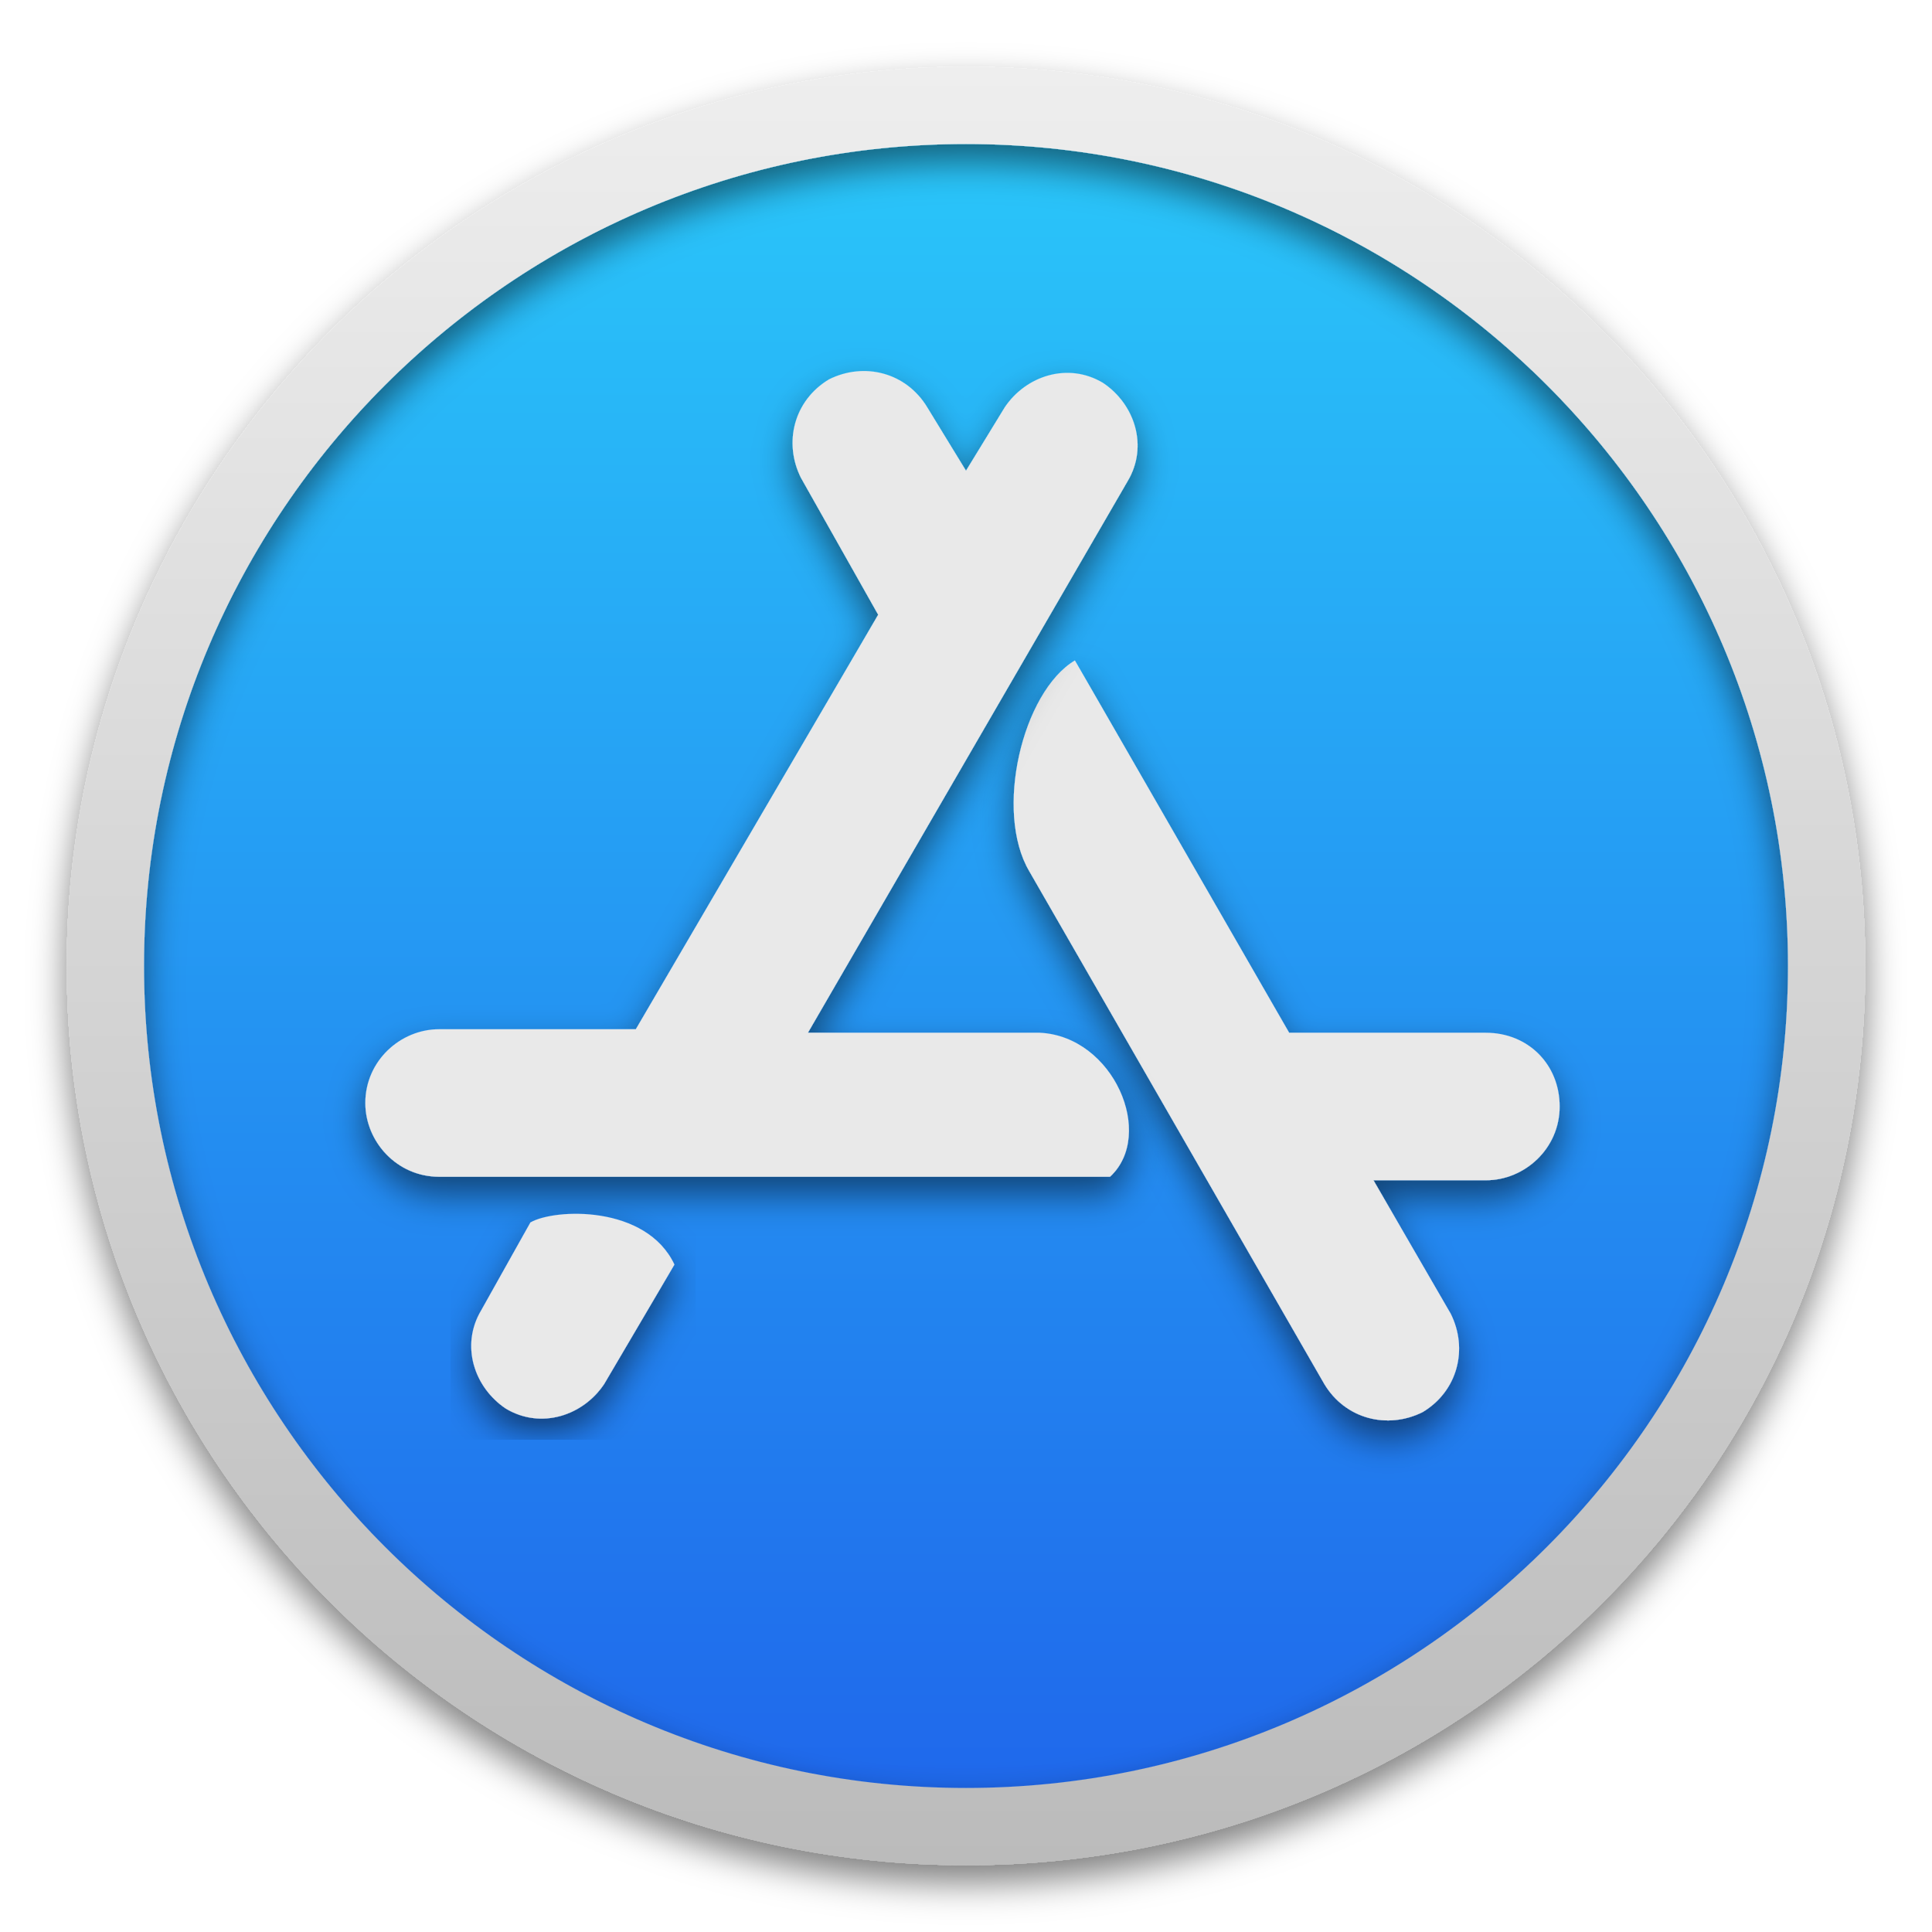
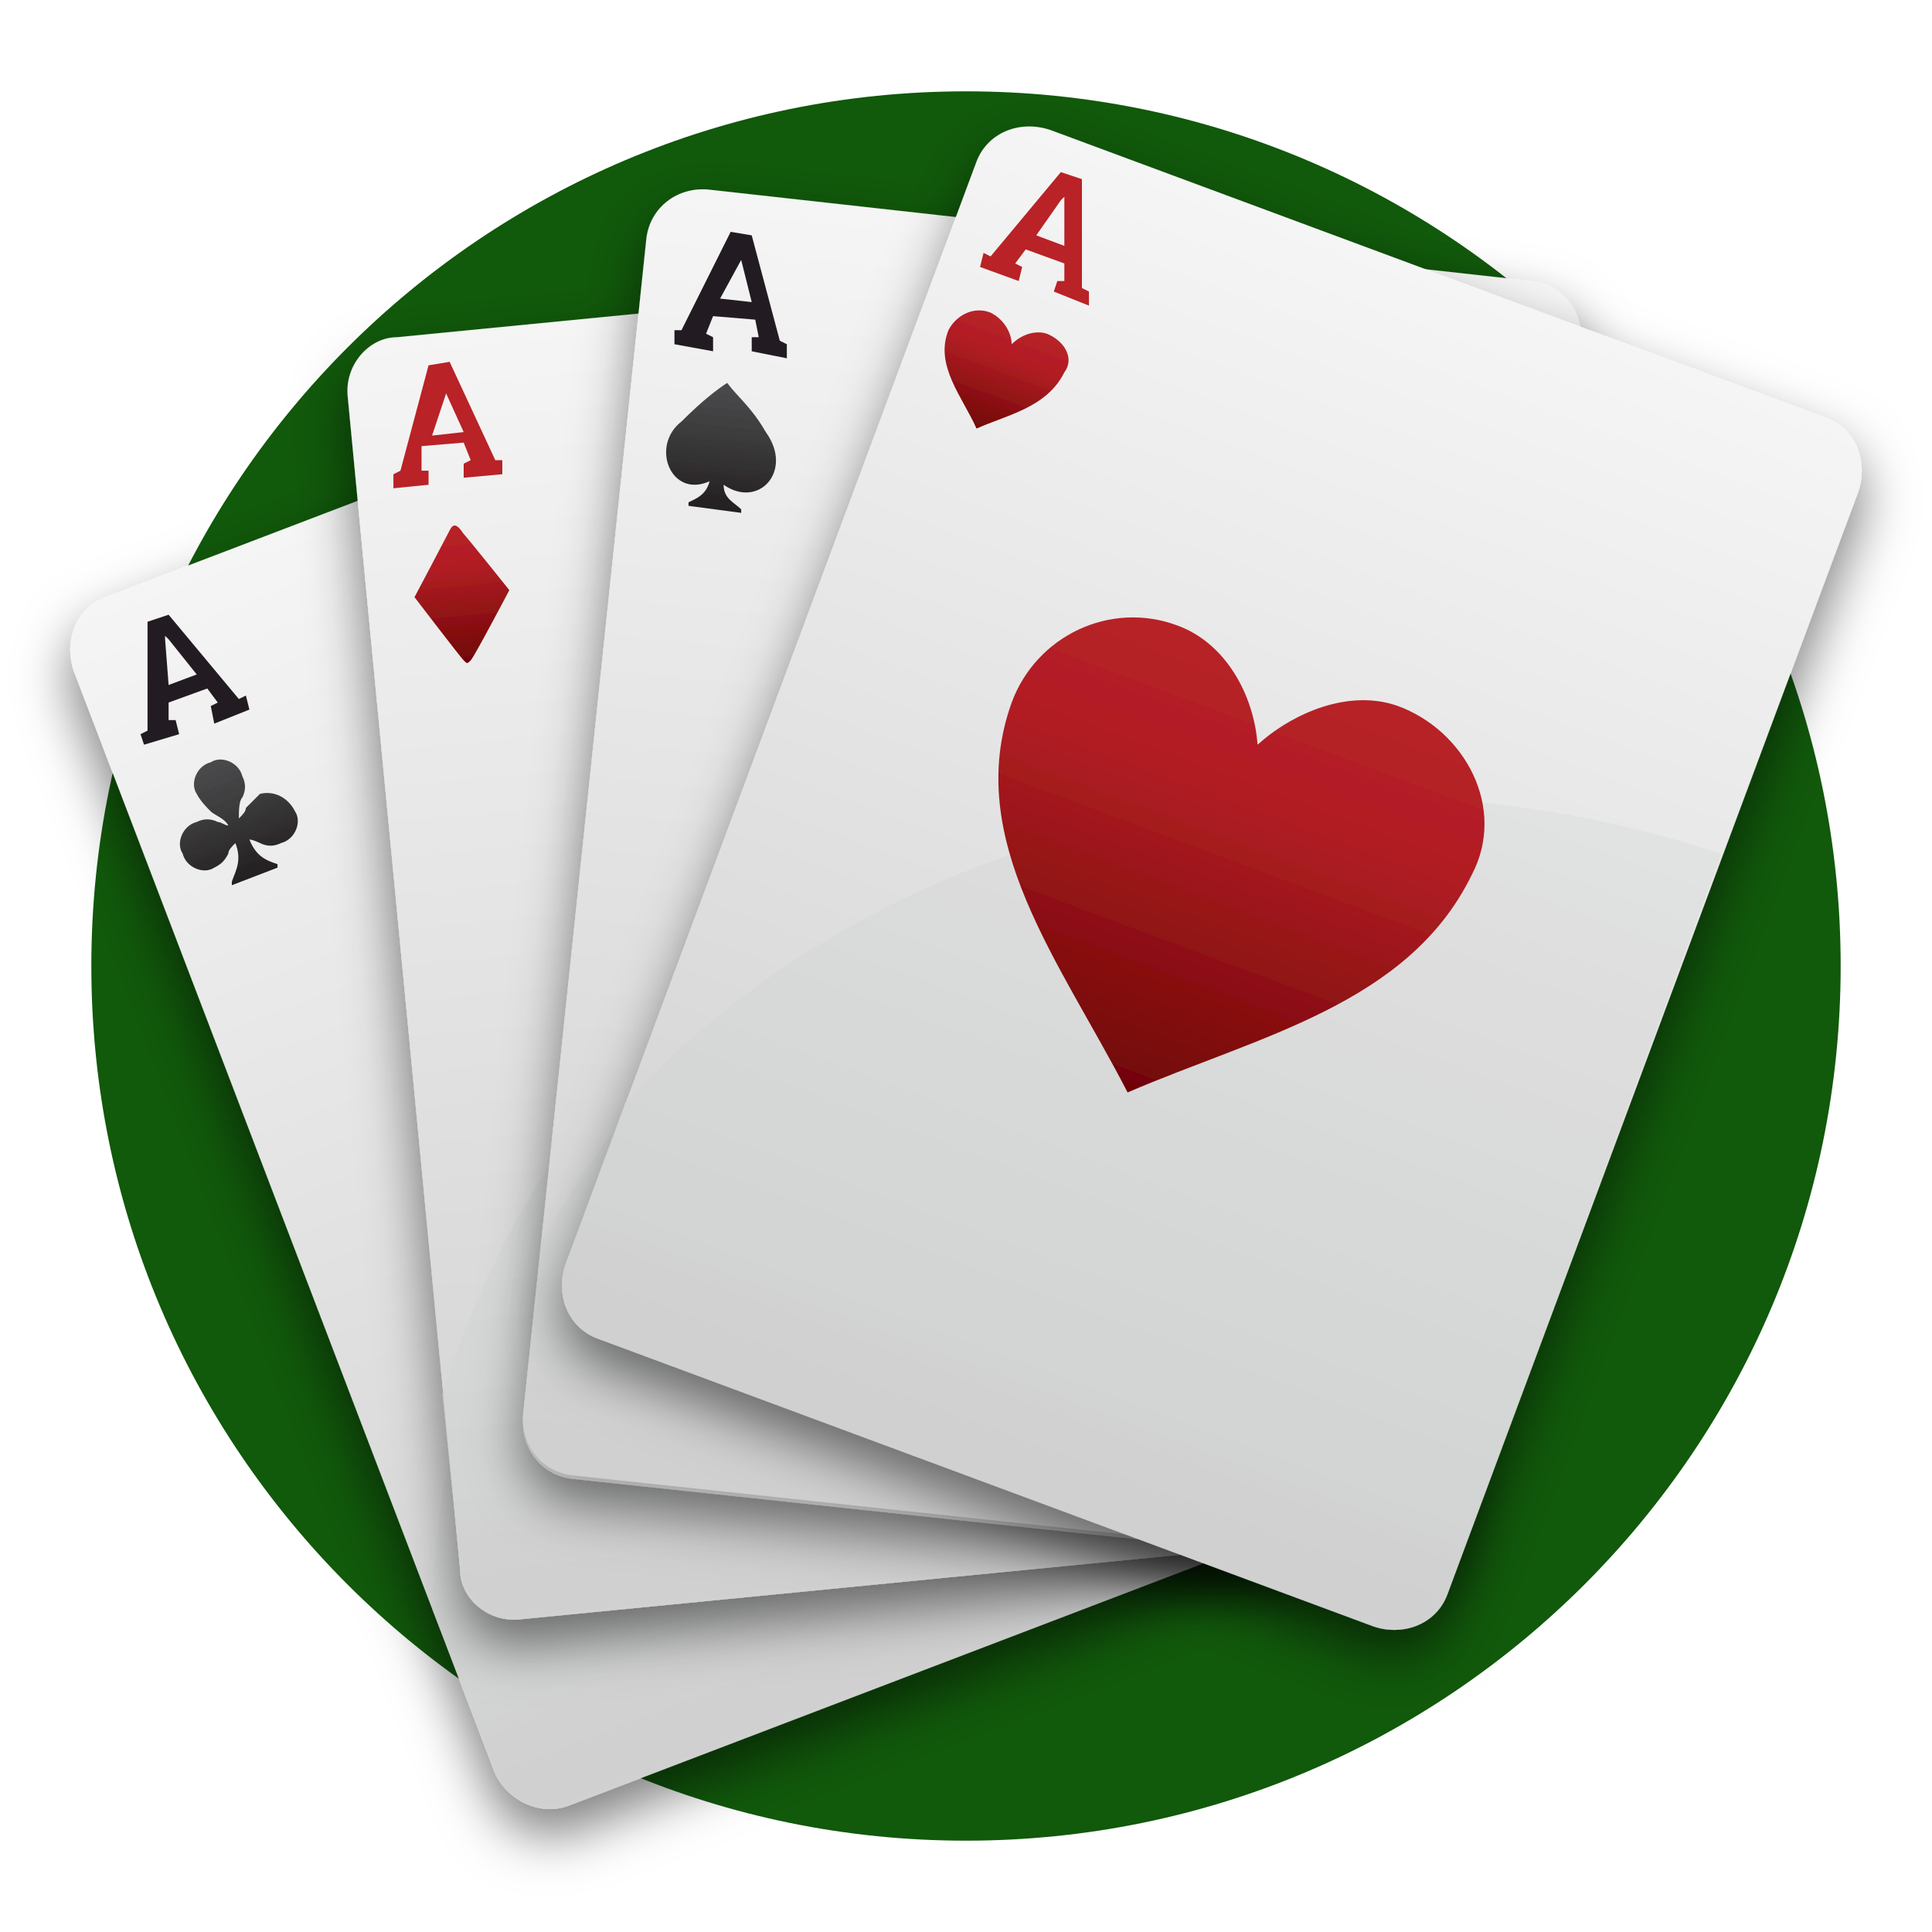
<svg xmlns="http://www.w3.org/2000/svg" viewBox="0 0 55 55">
  <style type="text/css">
- 		.st0{fill:url(#SVGID_1_);}
- 		.st1{fill:url(#SVGID_2_);filter:url(#defapp-filter-1);}
- 		.st2{fill:#E9E9E9;filter:url(#defapp-filter-1);}
+ 		.st0{fill:#11590B;}
+ 		.st1{fill:url(#SVGID_1_);}
+ 		.st2{fill:#231F20;}
+ 		.st3{opacity:0.3;fill:url(#SVGID_2_);enable-background:new;}
+ 		.st4{fill:url(#SVGID_3_);}
+ 		.st5{fill:url(#SVGID_4_);}
+ 		.st6{fill:#B92025;}
+ 		.st7{opacity:0.3;fill:url(#SVGID_5_);enable-background:new;}
+ 		.st8{fill:url(#SVGID_6_);}
+ 		.st9{fill:url(#SVGID_7_);}
+ 		.st10{fill:url(#SVGID_8_);}
+ 		.st11{opacity:0.3;fill:url(#SVGID_9_);enable-background:new;}
+ 		.st12{fill:url(#SVGID_10_);}
+ 		.st13{opacity:0.3;fill:url(#SVGID_11_);enable-background:new;}
+ 		.st14{fill:url(#SVGID_12_);}
+ 		.st15{fill:url(#center_1_);}
	</style>
-   <linearGradient id="SVGID_1_" gradientUnits="userSpaceOnUse" x1="27.5" y1="2.999" x2="27.5" y2="52.001">
-     <stop offset="0" style="stop-color:#2AC8FA" />
-     <stop offset="1" style="stop-color:#1F66EB" />
+   <linearGradient id="SVGID_1_" gradientUnits="userSpaceOnUse" x1="125.246" y1="118.316" x2="125.246" y2="81.574" gradientTransform="matrix(0.9346 -0.3558 -0.3558 -0.9346 -60.9011 167.942)">
+     <stop offset="0" style="stop-color:#F5F5F5" />
+     <stop offset="1" style="stop-color:#D1D1D1" />
  </linearGradient>
-   <linearGradient id="SVGID_2_" gradientUnits="userSpaceOnUse" x1="27.5" y1="1.934" x2="27.5" y2="53.066">
-     <stop offset="0" style="stop-color:#eee" />
-     <stop offset="1" style="stop-color:#bbb" />
+   <linearGradient id="SVGID_2_" gradientUnits="userSpaceOnUse" x1="125.245" y1="105.702" x2="125.245" y2="81.574" gradientTransform="matrix(0.9346 -0.3558 -0.3558 -0.9346 -60.9011 167.942)">
+     <stop offset="0" style="stop-color:#D0D2D3" />
+     <stop offset="1" style="stop-color:#CCCECF" />
  </linearGradient>
-   <filter filterUnits="objectBoundingBox" id="defapp-filter-1">
-     <feOffset dx="0" dy=".5" in="SourceAlpha" result="defappShadowOffsetOuter1" />
-     <feGaussianBlur stdDeviation=".5" in="defappShadowOffsetOuter1" result="defappShadowBlurOuter1" />
-     <feColorMatrix values="0 0 0 0 0   0 0 0 0 0   0 0 0 0 0  0 0 0 0.5 0" type="matrix" in="defappShadowBlurOuter1" result="defappShadowMatrixOuter1" />
+   <linearGradient id="SVGID_3_" gradientUnits="userSpaceOnUse" x1="114.599" y1="112.85" x2="114.599" y2="109.37" gradientTransform="matrix(0.9346 -0.3558 -0.3558 -0.9346 -60.9011 167.942)">
+     <stop offset="0" style="stop-color:#4A4A4C" />
+     <stop offset="0.3" style="stop-color:#404041" />
+     <stop offset="1" style="stop-color:#231F20" />
+   </linearGradient>
+   <linearGradient id="SVGID_4_" gradientUnits="userSpaceOnUse" x1="49.041" y1="71.361" x2="49.041" y2="34.616" gradientTransform="matrix(0.9954 -9.560000e-02 -9.560000e-02 -0.9954 -18.9745 84.146)">
+     <stop offset="0" style="stop-color:#F5F5F5" />
+     <stop offset="1" style="stop-color:#D1D1D1" />
+   </linearGradient>
+   <linearGradient id="SVGID_5_" gradientUnits="userSpaceOnUse" x1="49.041" y1="58.747" x2="49.041" y2="34.616" gradientTransform="matrix(0.9954 -9.560000e-02 -9.560000e-02 -0.9954 -18.9745 84.146)">
+     <stop offset="0" style="stop-color:#D0D2D3" />
+     <stop offset="1" style="stop-color:#CCCECF" />
+   </linearGradient>
+   <linearGradient id="SVGID_6_" gradientUnits="userSpaceOnUse" x1="38.408" y1="65.846" x2="38.408" y2="61.918" gradientTransform="matrix(0.9954 -9.560000e-02 -9.560000e-02 -0.9954 -18.9745 84.146)">
+     <stop offset="0" style="stop-color:#B72026" />
+     <stop offset="0.3" style="stop-color:#B11F24" />
+     <stop offset="1" style="stop-color:#710506" />
+   </linearGradient>
+   <linearGradient id="SVGID_7_" gradientUnits="userSpaceOnUse" x1="0.457" y1="29.54" x2="0.457" y2="-7.204" gradientTransform="matrix(0.9944 0.1057 0.1057 -0.9944 28.2907 36.0835)">
+     <stop offset="0" style="stop-color:#F5F5F5" />
+     <stop offset="1" style="stop-color:#D1D1D1" />
+   </linearGradient>
+   <linearGradient id="SVGID_8_" gradientUnits="userSpaceOnUse" x1="-10.176" y1="24.206" x2="-10.176" y2="20.593" gradientTransform="matrix(0.9944 0.1057 0.1057 -0.9944 28.2907 36.0835)">
+     <stop offset="0" style="stop-color:#4A4A4C" />
+     <stop offset="0.3" style="stop-color:#404041" />
+     <stop offset="1" style="stop-color:#231F20" />
+   </linearGradient>
+   <linearGradient id="SVGID_9_" gradientUnits="userSpaceOnUse" x1="0.457" y1="16.926" x2="0.457" y2="-7.204" gradientTransform="matrix(0.9944 0.1057 0.1057 -0.9944 28.2907 36.0835)">
+     <stop offset="0" style="stop-color:#D0D2D3" />
+     <stop offset="1" style="stop-color:#CCCECF" />
+   </linearGradient>
+   <linearGradient id="SVGID_10_" gradientUnits="userSpaceOnUse" x1="-56.229" y1="-25.841" x2="-56.229" y2="-62.584" gradientTransform="matrix(0.9369 0.3497 0.3497 -0.9369 102.6233 3.236)">
+     <stop offset="0" style="stop-color:#F5F5F5" />
+     <stop offset="1" style="stop-color:#D1D1D1" />
+   </linearGradient>
+   <linearGradient id="SVGID_11_" gradientUnits="userSpaceOnUse" x1="-56.229" y1="-38.455" x2="-56.229" y2="-62.584" gradientTransform="matrix(0.9369 0.3497 0.3497 -0.9369 102.6233 3.236)">
+     <stop offset="0" style="stop-color:#D0D2D3" />
+     <stop offset="1" style="stop-color:#CCCECF" />
+   </linearGradient>
+   <linearGradient id="SVGID_12_" gradientUnits="userSpaceOnUse" x1="-66.86" y1="-31.356" x2="-66.86" y2="-34.607" gradientTransform="matrix(0.9369 0.3497 0.3497 -0.9369 102.6233 3.236)">
+     <stop offset="0" style="stop-color:#B72026" />
+     <stop offset="0.3" style="stop-color:#B11F24" />
+     <stop offset="1" style="stop-color:#710506" />
+   </linearGradient>
+   <linearGradient id="center_1_" gradientUnits="userSpaceOnUse" x1="-56.228" y1="-37.752" x2="-56.228" y2="-50.673" gradientTransform="matrix(0.9369 0.3497 0.3497 -0.9369 102.6233 3.236)">
+     <stop offset="0" style="stop-color:#B72026" />
+     <stop offset="0.3" style="stop-color:#B11F24" />
+     <stop offset="1" style="stop-color:#710506" />
+   </linearGradient>
+   <filter x="-6.1%" y="-3.9%" width="112.1%" height="113.2%" filterUnits="objectBoundingBox" id="solitaire-filter-1">
+     <feOffset dx="0" dy=".75" in="SourceAlpha" result="numbersShadowOffsetOuter2" />
+     <feGaussianBlur stdDeviation=".75" in="numbersShadowOffsetOuter2" result="numbersShadowBlurOuter2" />
+     <feColorMatrix values="0 0 0 0 0   0 0 0 0 0   0 0 0 0 0  0 0 0 0.5 0" type="matrix" in="numbersShadowBlurOuter2" result="numbersShadowMatrixOuter2" />
    <feMerge>
-       <feMergeNode in="defappShadowMatrixOuter1" />
+       <feMergeNode in="numbersShadowMatrixOuter2" />
      <feMergeNode in="SourceGraphic" />
    </feMerge>
  </filter>
-   <circle class="st0" cx="27.5" cy="27.5" r="24.5" />
-   <path class="st1" d="M27.5,1.9C13.4,1.9,1.9,13.4,1.9,27.5s11.4,25.6,25.6,25.6s25.6-11.4,25.6-25.6S41.6,1.9,27.5,1.9z M27.5,50.9 c-12.9,0-23.4-10.5-23.4-23.4S14.6,4.1,27.5,4.1s23.4,10.5,23.4,23.4S40.4,50.9,27.5,50.9z" />
-   <path class="st2" d="M42.3,29.4h-5.6l-6.1-10.6c-1.5,0.9-2.3,4.3-1.3,6l8.4,14.6c0.6,1,1.8,1.3,2.8,0.8c1-0.6,1.3-1.8,0.8-2.8 l-2.2-3.8h3.2c1.1,0,2.1-0.9,2.1-2.1C44.4,30.3,43.5,29.4,42.3,29.4z" />
-   <path class="st2" d="M29.6,29.4H23l9.1-15.7c0.6-1,0.2-2.2-0.7-2.8c-1-0.6-2.2-0.2-2.8,0.7l-1.1,1.8l-1.1-1.8 c-0.6-1-1.8-1.3-2.8-0.8c-1,0.6-1.3,1.8-0.8,2.8l2.2,3.9l-6.9,11.8h-5.6c-1.1,0-2.1,0.9-2.1,2.1c0,1.1,0.9,2.1,2.1,2.1h19.1 C32.9,32.3,31.7,29.5,29.6,29.4z" />
-   <path class="st2" d="M15.1,34.8l-1.4,2.5c-0.6,1-0.2,2.2,0.7,2.8c1,0.6,2.2,0.2,2.8-0.7l2-3.4C18.4,34.3,15.8,34.4,15.1,34.8z" />
+   <circle class="st0" cx="27.5" cy="27.5" r="24.9" />
+   <g id="club-ace" filter="url(#solitaire-filter-1)">
+     <path class="st1" d="M39.1,40.9c0.3,0.8-0.1,1.7-0.9,2.1l-22,8.4c-0.8,0.3-1.7-0.1-2.1-0.9L2.1,19.1C1.8,18.2,2.2,17.3,3,17l22-8.4 c0.8-0.3,1.7,0.1,2.1,0.9L39.1,40.9z" />
+     <path class="st2" d="M4.1,21.2L4,20.9l0.2-0.1l0-3.1l0.6-0.2l2,2.4l0.2-0.1l0.1,0.4l-1,0.4L6,20.1L6.2,20l-0.3-0.4L4.8,20l0,0.5 l0.2,0l0.1,0.4L4.1,21.2z M4.8,19.5l0.8-0.3l-0.8-1l-0.1-0.1l0,0l0,0.1L4.8,19.5z" />
+     <path class="st3" d="M12.3,45.8l1.8,4.6c0.3,0.8,1.2,1.2,2.1,0.9l22-8.4c0.8-0.3,1.2-1.2,0.9-2.1l-8-21.1 C19.7,24.7,12.6,35.1,12.3,45.8z" />
+     <path class="st4" d="M7.4,22.6C7.3,22.7,7.1,22.9,7,23c0,0.1-0.1,0.2-0.2,0.3c0-0.2,0-0.5,0.1-0.6c0.1-0.2,0.1-0.4,0-0.6 c-0.1-0.4-0.6-0.6-0.9-0.4c-0.4,0.1-0.6,0.6-0.4,0.9C5.7,22.8,5.9,23,6,23.1c0.1,0.1,0.4,0.2,0.5,0.4c-0.1,0-0.2-0.1-0.3-0.1 c-0.2-0.1-0.4-0.1-0.6,0c-0.4,0.1-0.6,0.6-0.4,0.9c0.1,0.4,0.6,0.6,0.9,0.4c0.2-0.1,0.3-0.2,0.4-0.4c0-0.1,0.1-0.2,0.2-0.3 c0.2,0.5,0,0.8-0.1,1.1l0,0.1l1.3-0.5l0-0.1c-0.3-0.1-0.6-0.2-0.8-0.7c0.1,0,0.3,0.1,0.3,0.1c0.2,0.1,0.4,0.1,0.6,0 c0.4-0.1,0.6-0.6,0.4-0.9C8.2,22.7,7.8,22.5,7.4,22.6L7.4,22.6z" />
+   </g>
+   <g id="diamond-ace" filter="url(#solitaire-filter-1)">
+     <path class="st5" d="M39.7,42.1c0.1,0.9-0.6,1.7-1.4,1.7l-23.5,2.3c-0.9,0.1-1.7-0.6-1.7-1.4L9.9,11.3c-0.1-0.9,0.6-1.7,1.4-1.7 l23.5-2.3c0.9-0.1,1.7,0.6,1.7,1.4L39.7,42.1z" />
+     <path class="st6" d="M11.2,13.9l0-0.4l0.2-0.1l0.8-3l0.6-0.1l1.3,2.8l0.2,0l0,0.4l-1.1,0.1l0-0.4l0.2-0.1l-0.2-0.5l-1.2,0.1 L12,13.4l0.2,0l0,0.4L11.2,13.9z M12.3,12.4l0.9-0.1l-0.5-1.1l0-0.1l0,0l0,0.1L12.3,12.4z" />
+     <path class="st7" d="M12.6,39.7l0.5,4.9c0.1,0.9,0.9,1.5,1.7,1.4l23.5-2.3c0.9-0.1,1.5-0.9,1.4-1.7l-2.2-22.4 C25.3,21.4,15.7,29.5,12.6,39.7z" />
+     <path class="st8" d="M12.8,15.1c-0.1,0.2-1,1.9-1,1.9s1.3,1.7,1.4,1.8c0.1,0.1,0.1,0.1,0.2,0c0.1-0.1,1.1-2,1.1-2s-1.2-1.5-1.3-1.6 C13,14.9,12.9,14.9,12.8,15.1z" />
+   </g>
+   <g id="spade-ace" filter="url(#solitaire-filter-1)">
+     <path class="st9" d="M41.5,43.1c-0.1,0.9-0.9,1.5-1.8,1.4L16.3,42c-0.9-0.1-1.5-0.9-1.4-1.8l3.5-33.4c0.1-0.9,0.9-1.5,1.8-1.4 L43.6,8c0.9,0.1,1.5,0.9,1.4,1.8L41.5,43.1z" />
+     <path class="st10" d="M21.8,12.3c-0.4-0.7-0.8-1-1.1-1.4l0,0l0,0l0,0c-0.3,0.2-0.7,0.5-1.3,1.1c-0.9,0.7-0.3,2.2,0.8,1.7 c-0.1,0.4-0.4,0.5-0.6,0.6l0,0.1l1.5,0.2l0-0.1c-0.2-0.2-0.5-0.3-0.5-0.7C21.6,14.5,22.6,13.4,21.8,12.3L21.8,12.3z" />
+     <path class="st2" d="M19.2,9.8l0-0.4l0.2,0l1.4-2.8l0.6,0.1l0.8,3l0.2,0.1l0,0.4L21.4,10l0-0.4l0.2,0l-0.1-0.5L20.3,9l-0.2,0.5 l0.2,0.1l0,0.4L19.2,9.8z M20.5,8.5l0.9,0.1l-0.3-1.2l0-0.1l0,0l0,0.1L20.5,8.5z" />
+     <path class="st11" d="M15.4,35.4l-0.5,4.9c-0.1,0.9,0.5,1.7,1.4,1.8l23.4,2.5c0.9,0.1,1.7-0.5,1.8-1.4l2.4-22.4 C31.5,19.9,20.5,26,15.4,35.4z" />
+   </g>
+   <g id="heart-ace" filter="url(#solitaire-filter-1)">
+     <path class="st12" d="M41.2,45.4c-0.3,0.8-1.2,1.2-2.1,0.9L17,38.1c-0.8-0.3-1.2-1.2-0.9-2.1L27.8,4.6c0.3-0.8,1.2-1.2,2.1-0.9 l22.1,8.2c0.8,0.3,1.2,1.2,0.9,2.1L41.2,45.4z" />
+     <path class="st6" d="M27.9,7.6L28,7.2l0.2,0.1l2-2.4l0.6,0.2l0,3.1l0.2,0.1L31,8.7l-1-0.4L30.1,8l0.2,0l0-0.5l-1.1-0.4l-0.3,0.4 l0.2,0.1l-0.1,0.4L27.9,7.6z M29.5,6.7L30.3,7l0-1.3l0-0.1l0,0l-0.1,0.1L29.5,6.7z" />
+     <path class="st13" d="M17.8,31.4L16.1,36c-0.3,0.8,0.1,1.7,0.9,2.1l22.1,8.2c0.8,0.3,1.7-0.1,2.1-0.9L49,24.3 C37.3,20.5,25.1,23.5,17.8,31.4z" />
+     <path class="st14" d="M29.8,9.5c-0.3-0.1-0.7,0-1,0.3c0-0.3-0.2-0.7-0.6-0.9c-0.5-0.2-1,0.1-1.2,0.5c-0.4,1,0.4,1.9,0.8,2.8 c0.9-0.4,2-0.6,2.5-1.6C30.6,10.2,30.3,9.7,29.8,9.5z" />
+     <path id="center_2_" class="st15" d="M39.8,20.1c-1.4-0.5-3,0.2-4,1.1c-0.1-1.4-0.9-2.9-2.3-3.4c-1.9-0.7-4,0.3-4.7,2.2 c-1.4,3.9,1.4,7.4,3.3,11.1c3.7-1.6,8-2.5,9.8-6.2C42.9,23,41.7,20.8,39.8,20.1z" />
+   </g>
</svg>
